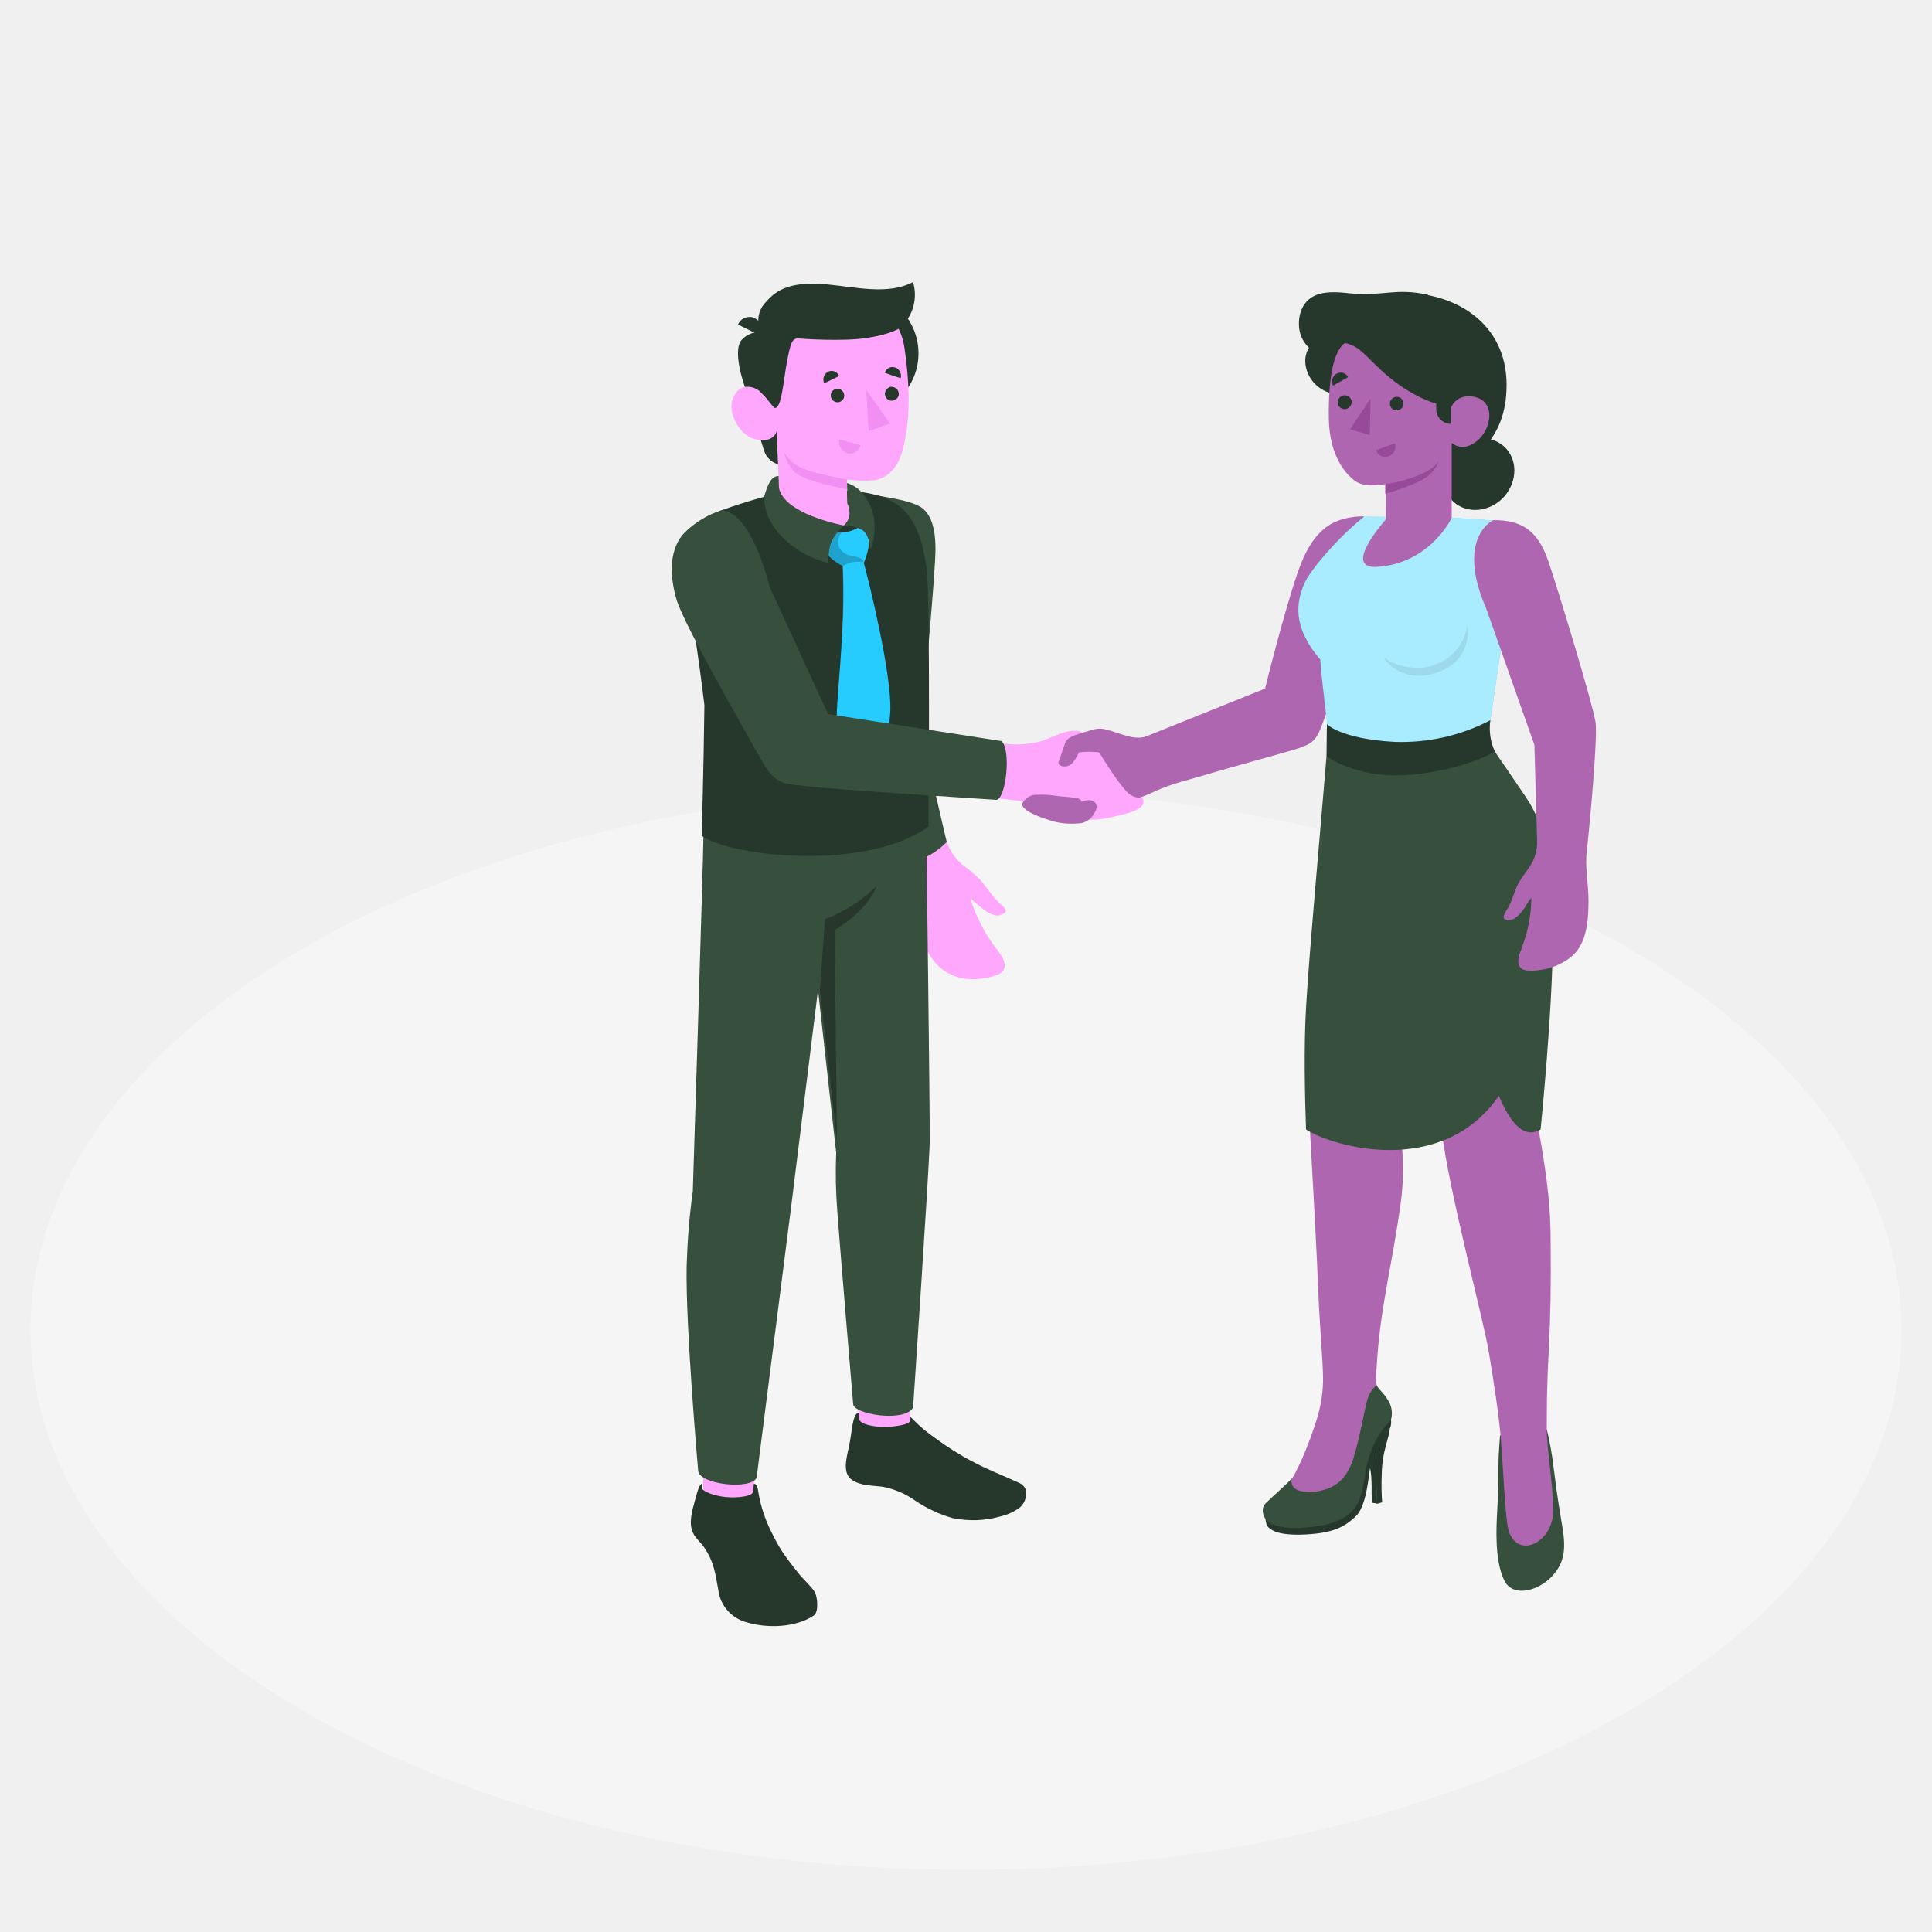
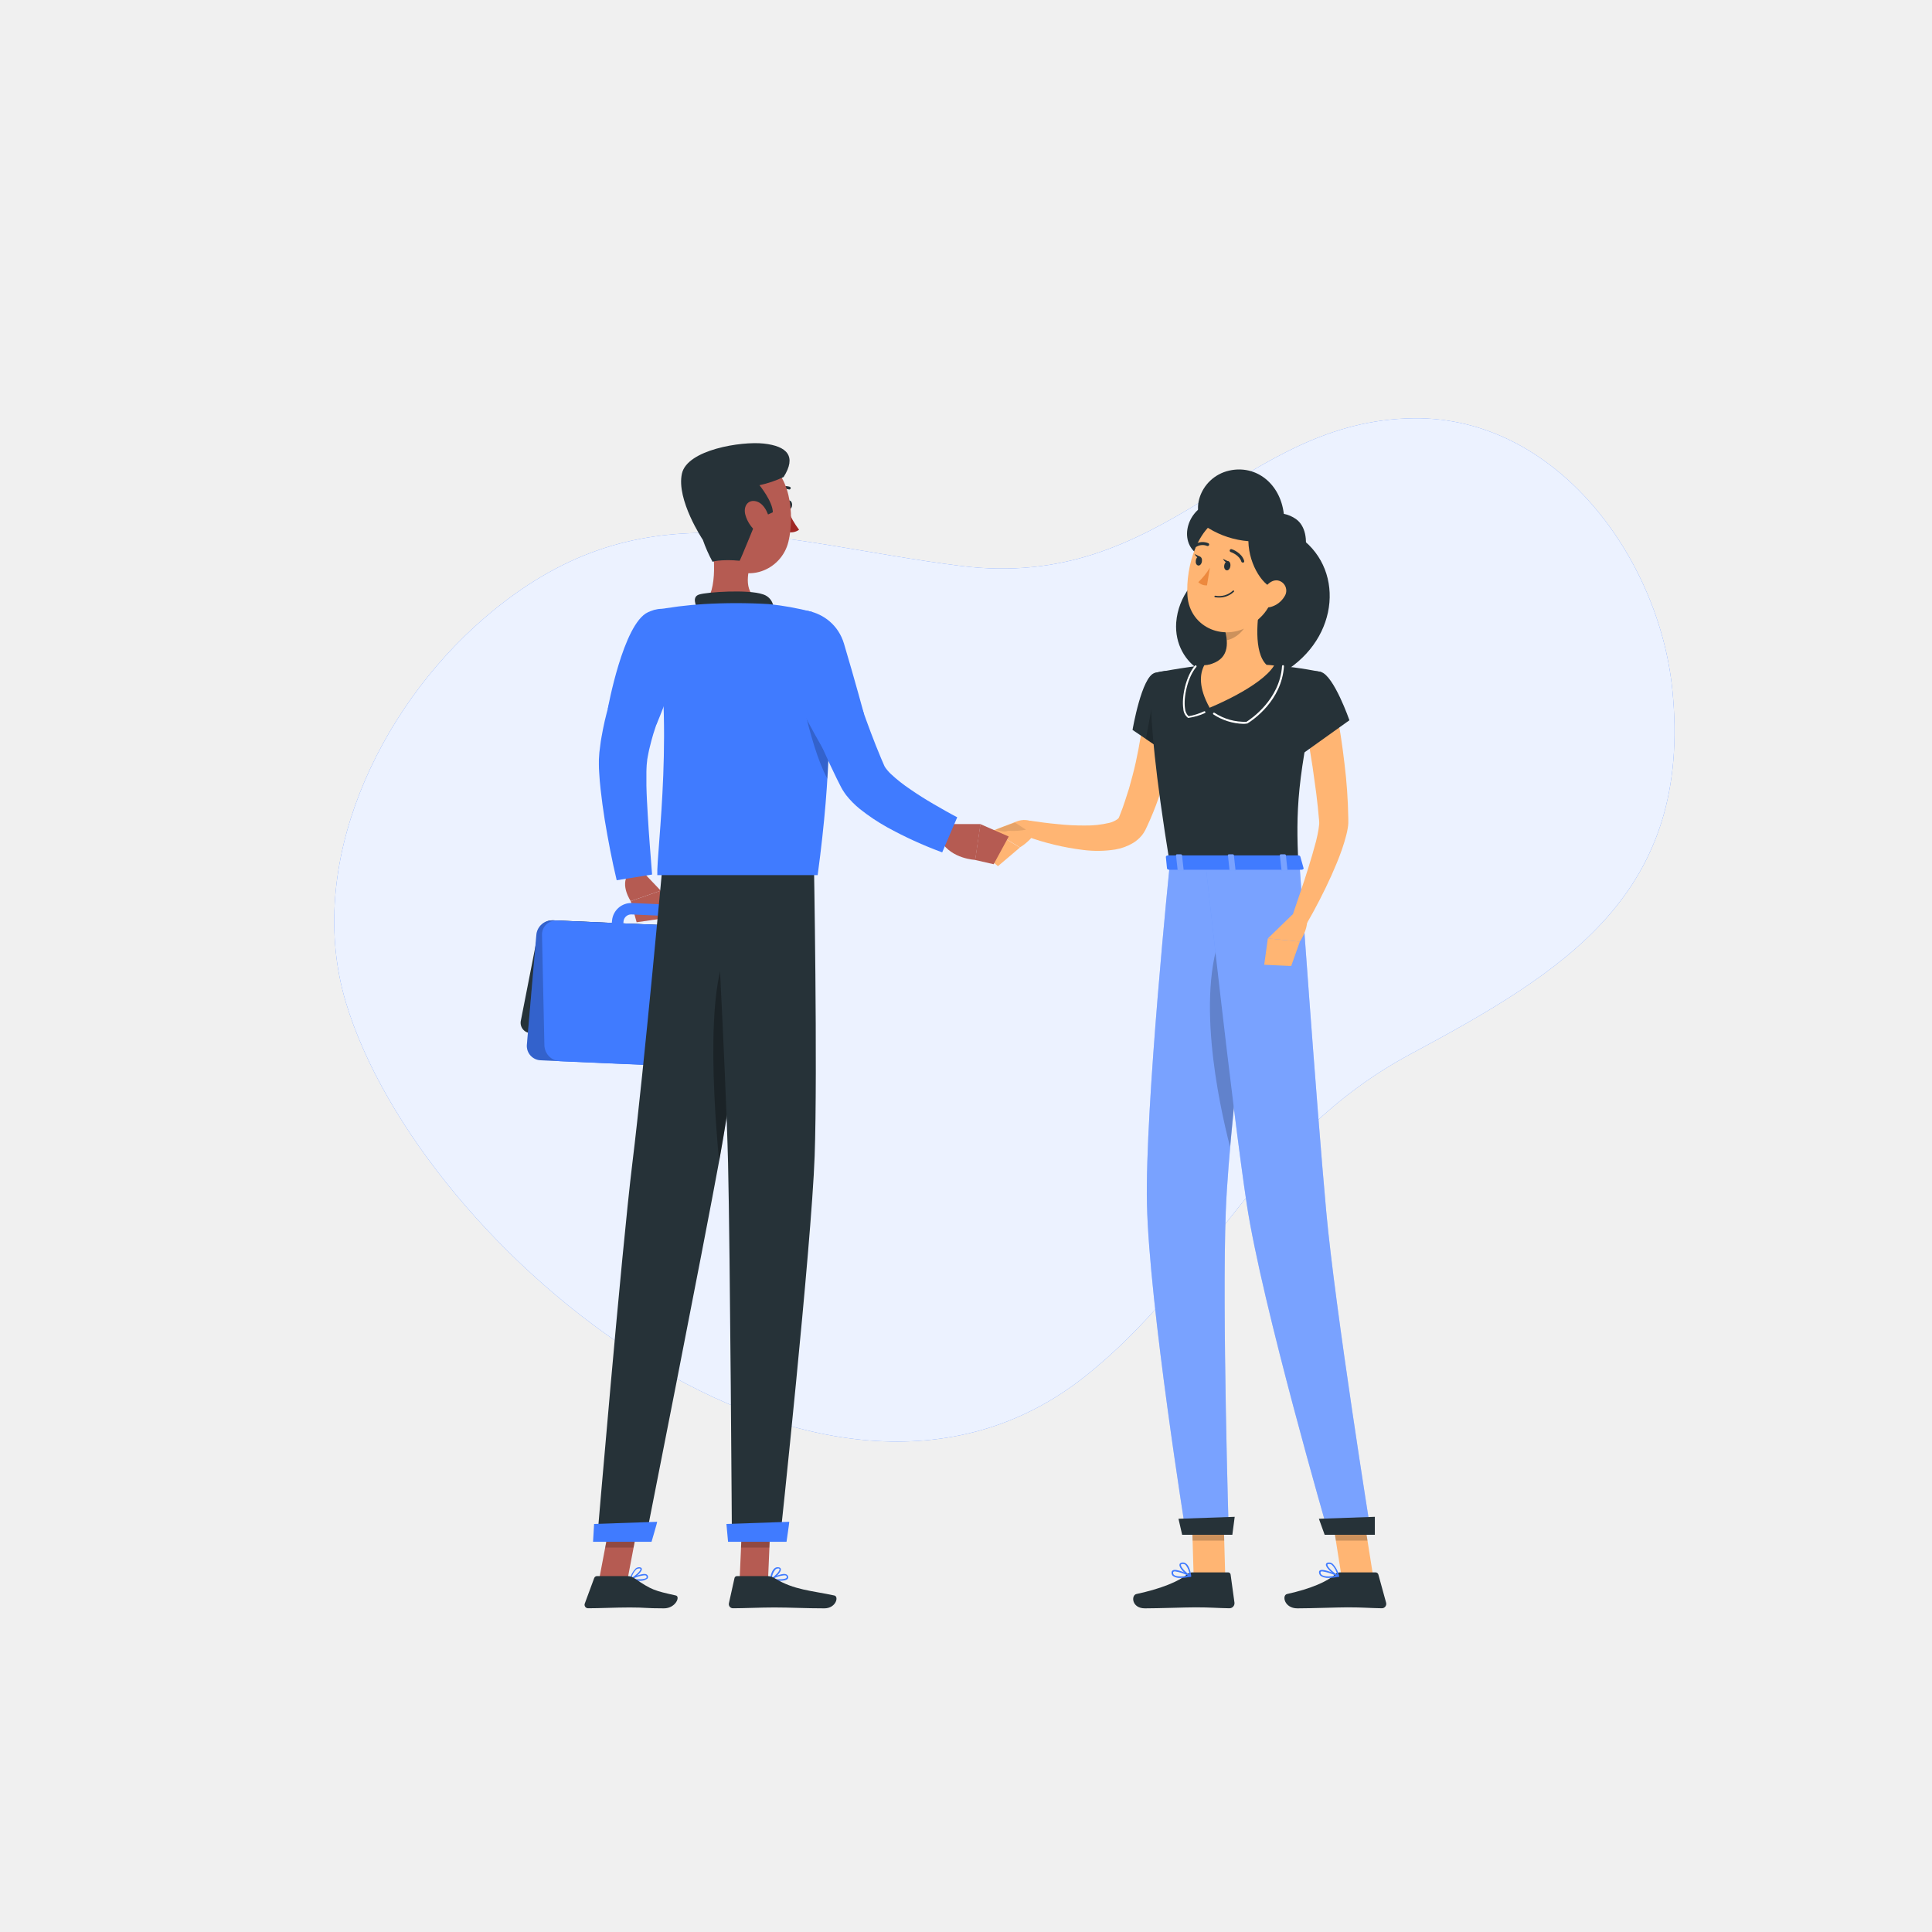
- <svg xmlns="http://www.w3.org/2000/svg" version="1.1" id="prefix__Layer_1" x="0" y="0" viewBox="0 0 500 500" xml:space="preserve">
-   <style>.prefix__st1{fill:#ffa7fd}.prefix__st2{fill:#374f3d}.prefix__st3{fill:#26382b}.prefix__st5{fill:#27ccff}.prefix__st7{fill:#f18ff2}.prefix__st8{fill:#af66b1}.prefix__st12{fill:#974a9a}</style>
-   <g id="prefix__freepik--Floor--inject-32">
-     <ellipse id="prefix__freepik--floor--inject-32" cx="250" cy="344.1" rx="242.1" ry="139.8" fill="#f5f5f5" />
-   </g>
-   <g id="prefix__freepik--Characters--inject-32">
-     <g id="prefix__freepik--characters--inject-32">
-       <g id="prefix__freepik--Character--inject-32">
-         <path class="prefix__st1" d="M233.3 223.7c-4.5-10.7-12.1-29.7-12.6-33.3-.7-5.5 0-33.8.9-43.3s3.7-14 9.8-16.1c3.8 1.4 6.8 4.4 8.2 8.2 2.2 6.4.9 15.2.9 15.2l-2.8 36 7.1 26.7c.7 2.6 2.2 5 4.3 6.7 1.6 1.1 3 2.4 4.4 3.7 2.1 2.3 3.2 4.5 5.4 6.4s1.5 2.3 0 2.9-4-.9-6-2.8c-.7-.6-1.3-1.1-1.8-1.5 1.5 4.7 3.8 9.2 6.8 13.1 2.5 3.1 3.3 5.7-.4 6.9-4.6 1.4-9.3 1.4-13.3-1.4s-6-8.4-7.4-13.1-1.6-9.8-3.5-14.3z" />
-         <path class="prefix__st2" d="M238.6 190.3l.5-10.2s3-31.8 3-38c0-6.9-1.9-10-4.4-11.2s-5.1-1.7-10.8-2.7c-7.9 4.9-7.4 27.6-7.7 41.2s-.8 20.4 1.2 24.7 12.8 29.6 12.8 29.6c4.5-.5 8.7-2.6 11.8-5.8l-6.4-27.6z" />
-         <path class="prefix__st1" d="M182 392.1h12.2l2.5-21.7H182zM222.5 369.8l13.1.4-.2-22.5-14.8-.3z" />
-         <path class="prefix__st2" d="M182.1 214.5c-.2 11.9-2.8 93.8-2.8 93.8-.9 6.4-1.4 12.9-1.6 19.4-.3 15.7 3 53.1 3 53.1.7 3.4 13.4 4.8 15.1 1.7 0 0 6.9-54.2 8.9-69.8 1.7-13.6 7-56.5 7-56.5l4.7 42.1c-.2 5.1-.1 10.2.3 15.3.5 7.2 4.1 49.8 4.1 49.8.1 2.6 13.3 4.8 15.5.9 0 0 4.2-62.1 4.3-68.7.1-7.5-.9-81.9-.9-81.9l-57.6.8z" />
-         <path class="prefix__st3" d="M194.9 385.9l.2-1.9c.7 0 1 .8 1.2 2.4.6 3.5 1.7 6.8 3.3 10 2.1 4.3 3.3 6.1 7.4 11.2 1 1.2 3.2 3.2 3.9 4.5s1 5.2-.3 6c-4.8 3.2-12.1 3.3-17.2 1.8-4-1-7-4.3-7.5-8.4-.8-4.7-1.3-7.6-3.7-11.1-.9-1.3-2.3-2.4-2.9-3.8-1.1-2.6-.2-5.5.5-8.1.6-2.2 1.2-4.7 2-4.5v1.4c.9 1 4.1 2 7 2.1 2.1.1 6.2-.2 6.1-1.6zM235.6 366.7c.3.2 1.1 1.1 2.4 2.3 1.3 1.2 2.8 2.3 4.2 3.3 3 2.2 6.1 4.2 9.4 5.9 3.9 2.1 7.4 3.4 12 5.5.5.2.9.5 1.3.9.3.3.5.7.6 1.2.3 1.8-.5 3.6-1.9 4.6-1.5 1-3.1 1.7-4.9 2.1-3.9 1.1-8.1 1.2-12.1.4-3.5-1-6.7-2.5-9.7-4.5-2.5-1.8-5.3-3-8.3-3.6-2.6-.4-5.8-.2-8.1-1.8-2.5-1.7-1.5-5.4-.8-8.6.8-3.5.9-8.8 2.5-8.7l.1 1.4c.1 1.5 3.8 2.2 6.6 2.2 2.3 0 6.7-.6 6.7-1.7v-.9z" />
-         <path d="M213.5 237.9c5-1.9 9.6-4.9 13.4-8.6 0 0-2.1 6.2-10.9 11.4l.6 54.4-4.4-38.9 1.3-18.3z" opacity=".3" />
-         <path class="prefix__st3" d="M201.9 127.5c-2.2.5-9.3 2.4-15 4.5-2.9 1.1-5.4 3-7.2 5.5-4.2 6.1-.4 19.6 2.6 45-.2 16.4-.7 33.8-.7 33.8 7.6 5.5 42.8 9.2 58.7-2.4 0 0 .5-58.7-.5-66.7-2-15.3-8-19.4-20.4-20.2l-17.5.5z" />
-         <path class="prefix__st5" d="M223.5 145.5c1.1 3.8 7.4 29.2 6.9 38.7-.4 7.5-3.1 11.1-4.6 12.7s-4.1 2.4-5.8-.2c-1.9-2.8-3-6-3.4-9.4-.5-5.1 2.3-22.7 1.5-40.9 1.2-1.7 3.7-2.1 5.4-.9z" />
-         <path class="prefix__st5" d="M223.8 136.9c2.6 2.2-.2 8.7-.2 8.7-1.9-.4-3.8-.1-5.4.9 0 0-5.2-2.2-5.2-6.1 0-3.5 3.7-2.4 6.4-2.8 2.7-.5 4.1-2.6 4.4-.7z" />
-         <path d="M223.5 145.5c-.4-1.5-2.5-1.4-4.1-1.9-.9-.4-1.7-1-2.2-1.9-.8-1.4 0-3.9 1.2-4.1-2.5.2-5.5-.4-5.5 2.8 0 3.9 5.2 6.1 5.2 6.1 1.6-1 3.6-1.4 5.4-1z" opacity=".2" />
-         <path class="prefix__st3" d="M205.6 91.8c.2 8.9 7.6 15.9 16.4 15.7 8.9-.2 15.9-7.6 15.7-16.4-.2-8.9-7.6-15.9-16.4-15.7-8.9.2-15.9 7.6-15.7 16.4zM194.2 103.5s2.9 12.2 4 14.2c.7 1.2 1.9 2.1 3.3 2.5l-.4-8.6-6.9-8.1z" />
-         <path class="prefix__st3" d="M197 86c-1.9-.2-3.7.5-5 1.9-2.1 2.2-.7 9.1 2.1 15.7l4.9.4-2-18z" />
-         <path class="prefix__st1" d="M200.6 104c-1 .6-2.4-1.2-3.7-2.5s-5.2-2.9-7.1 1.3 2 9.8 5.1 10.7c5.4 1.6 6.1-1.9 6.1-1.9l.9 21.9c3.8 4.7 12 3.4 16.4 2.5 3.6-.7 4.5-1.7 1-5.6l-.2-6.3c2.4.3 4.8.4 7.2.2 3.9-.7 6.4-3.9 7.4-8.2 1.6-6.6 2.1-13.9.4-25.9-2-14.8-19.4-14.5-28.5-8.4s-5 22.2-5 22.2z" />
-         <path class="prefix__st3" d="M200.6 105.6c-.5 0-2.4-3-3.7-4.1-1.7-1.5.1-15.5.1-15.5-1.3-2.5-.9-5.5 1-7.6 2.3-2.6 5.4-5.8 16-4.8 7.5.7 15.8 2.8 22.3-.6 1.3 4.4-.1 9.1-3.6 12 0 0-2.4 1.6-8.6 2.5s-16.1.2-17.4.1c-1.8-.2-2.2 1.6-3.1 6.4-.8 4.3-1.3 11.5-3 11.6z" />
-         <path class="prefix__st3" d="M197.1 87l-6.1-3c.7-1.7 2.7-2.4 4.3-1.7 0 0 .1 0 .1.1 1.7.9 2.4 2.9 1.7 4.6z" />
-         <path class="prefix__st7" d="M219.2 124.1s-8.9-1.6-12-3.1c-1.8-.9-3.3-2.3-4.4-4.1.5 1.8 1.4 3.5 2.5 4.9 2.3 2.8 13.9 4.8 13.9 4.8v-2.5z" />
-         <path class="prefix__st3" d="M218.5 102.5c-.1 1-1 1.7-1.9 1.6-1-.1-1.7-1-1.6-1.9.1-.9.9-1.7 1.9-1.6.9.1 1.6.9 1.6 1.9zM217.2 97.3l-3.9 1.9c-.5-1.1-.1-2.4 1-3 1-.5 2.3-.1 2.8 1 .1 0 .1 0 .1.1z" />
-         <path class="prefix__st7" d="M217.2 113.7l5.5 1.5c-.3 1.5-1.8 2.5-3.4 2.1h-.1c-1.4-.5-2.3-2-2-3.6z" />
-         <path class="prefix__st3" d="M233.1 97.9l-4.1-1.4c.3-1.1 1.5-1.8 2.6-1.4h.1c1.1.4 1.7 1.6 1.4 2.8zM232.6 101.8c.1 1-.7 1.8-1.7 1.9-1 .1-1.8-.7-1.9-1.7 0-.9.7-1.8 1.6-1.9 1.1 0 1.9.7 2 1.7z" />
-         <path class="prefix__st7" d="M224.2 100.9l.6 10.7 5.5-2z" />
-         <path class="prefix__st2" d="M218.4 136c-4.9-1-15.6-4-16.8-9.7l-.1-3.1c-1.9 0-2.8 2.1-3.7 5.2-.4 8 8.1 15.3 16.6 17.3 0 0-.2-4.2 1.2-6.3.7-1.3 1.7-2.4 2.8-3.4z" />
-         <path class="prefix__st2" d="M219.2 125c1.3.4 2.5 1.1 3.4 2 6.4 6.6 2.7 15.2 2.7 15.2s-.3-3.8-2.1-5c-1.5-.8-3.1-1.2-4.8-1.2 1.6-1.7 1.8-3 1-5.6l-.2-5.4z" />
-       </g>
-       <g id="prefix__freepik--character--inject-32_1_">
-         <path class="prefix__st8" d="M335.9 148c-3.8 11-8.5 30.2-8.5 30.2l-35.3 14.2 1 4.6-8.4-3.4-4.1 4.3s4.6 10.7 10.7 9.4c1.4-.3 2.9-.6 4.3-1.1 1.9-.7 3.4-1.5 4.9-2.1 2.2-.9 4.5-1.6 7.4-2.4 11.5-3.4 23.8-6.7 27.4-7.8 5.5-1.7 5.6-2.9 7.9-9.2 3.3-9.2 9.7-30.8 9.7-30.8v-20.3c-7.2.2-12.9 2.5-17 14.4z" />
-         <g id="prefix__freepik--character--inject-32">
-           <path class="prefix__st2" d="M400.3 369.9c.8 3.3 1.4 6.7 1.8 10.1.5 3.8.8 6.6 1.9 13.1 1 5.9 1.8 10.5-2.4 14.9-3.7 3.9-10.2 5.4-12.3 1-2.5-5.1-2.1-13.4-1.8-18.5s.3-6.7.3-10.8c0-3.6.2-5.1.4-8.2 3.9-.2 8.1-1.3 12.1-1.6z" />
-           <path class="prefix__st3" d="M356.4 389.1l-1.4-.2c-.1-4.3.2-8.2-.9-10.2l1.9-5.2.4 15.6z" />
-           <path class="prefix__st3" d="M359.7 369.7c-.3 2.9-2 5.9-2.1 11.7-.1 2.5-.1 4.9.1 7.4l-1.4.4-.3-15.6 3.7-3.9z" />
-           <path class="prefix__st3" d="M327.5 393s.1 1.7.8 2.3 2.3 2.2 9.8 1.8 10.2-2.3 12.7-4.6 3.2-8.5 3.6-11.4c.7-5.6 3.1-8.6 5.3-11.4.4-.9.4-1.9.2-2.9 0 0-6.2-.4-8.9 6.5s-4.8 14.9-10.9 16.8c-4.1 1.2-8.3 2.2-12.6 2.9z" />
-           <path class="prefix__st8" d="M400.3 369.9c0-4.9 0-11.3.5-19.9.5-10 .6-17.7.5-28.3 0-8-.5-15.1-3.3-30.4 3-30.8 4.1-62.5.5-74.2-3.1-10-6.3-13.4-9.1-18.3-1.5-2.5-4.1-6.3-4.1-9.7-7.1 2.8-14.6 4.2-22.2 4.3-14.3.1-19.2-3.7-19.2-3.7s-6.4 74.5-5.1 98.8c.8 14.4 2 35.7 2.4 46.2.3 8.1 1.3 18.6 1.2 23-.1 3.9-.9 7.7-2.2 11.4-1.3 3.9-2.8 7.8-4.7 11.5-.4 1-1 1.9-1.7 2.7-1 1.1-2.1 2.1-3.2 3.1-2.3 2-3.5 3-3.2 4.8s1.6 2.6 3.1 3c3.7 1.1 7.9.6 11.6 0s7.8-2.4 9.4-5.9c.4-1 .7-2.1.9-3.2.7-3.6 1.3-7.4 2.8-10.7.5-1.4 1.2-2.8 2-4.1 1-1.4 2.2-2.9 2.3-4.7.1-1.5-1-3.5-2.5-5.7-1.3-1.9-.9-3.2-.5-9.3 1-13.1 3.6-22.5 5.9-38.4 1.1-7.9.9-14.2-.5-23 1.5-10.4 4.1-21.3 5.7-28.5 2.5 15 4.1 20.5 5.5 31.9 1.9 15.8 10.8 48.8 12.2 57.3s2.3 14.2 3 21.1c.6 6 1 18 1.8 23.5 1.2 8.8 10.2 6.1 11.7-1.6.7-5.4-1.4-16.3-1.5-23z" />
-           <path class="prefix__st2" d="M343.3 195.7c-.8 10.3-4.6 52-5.3 65.1-.6 10.5-.3 22.9 0 31.5 6.9 4.5 35.2 12.6 49.9-8.7 3 7.2 6.6 11.2 10.8 8.7 0 0 3.1-30.4 3.2-50s-2.2-28.9-7-36-8.2-12-8.2-12l-43.4 1.4zM359.3 362.5c-1.1-1.9-2-2.4-3.1-4a8.3 8.3 0 00-2.4 4c-.5 1.5-1.7 8.9-3.5 14.8-1.4 4.4-3.6 6.8-6.8 8-2 .7-4.1 1-6.2.7-3.9-.5-3-3.4-3-3.4-.9 1.2-4.6 4.3-6.8 6.5-1.2 1.3-.7 3.2.3 4.4 1.1.9 3.6 2.8 13 1.5 8.3-1.2 10.2-5 11-6.8.8-2.5 1.4-5.1 1.7-7.8.5-2.9 1.5-5.7 2.9-8.2.2-.3.4-.6.5-.9.6-.9 1.3-1.8 2-2.6.6-.7 1-1 1.2-1.7.3-1.6 0-3.2-.8-4.5z" />
-           <path class="prefix__st5" d="M341.7 170.7c.2 4.1 2.1 19.1 2.1 19.1 16.9 11.4 41.5-.6 41.5-.6l4.6-31.1s-10.1-10.3-1.8-23.3l-13.4-.9-14.3-.1-7.3-.1c-5.1 3.8-14 13.4-15.7 17.7s-3.2 10.5 4.3 19.3z" />
-           <path d="M341.7 170.7c.2 4.1 2.1 19.1 2.1 19.1 16.9 11.4 41.5-.6 41.5-.6l4.6-31.1s-10.1-10.3-1.8-23.3l-13.4-.9-14.3-.1-7.3-.1c-5.1 3.8-14 13.4-15.7 17.7s-3.2 10.5 4.3 19.3z" fill="#fff" opacity=".6" />
-           <path d="M358.2 170c1.5 1.9 8.2 4.2 13.8 1.8 4.2-1.7 7.2-5.6 7.8-10.2 0 0 1.6 8.6-7 12.1s-14.1-1.8-14.6-3.7z" opacity=".1" fill="#26382b" />
-           <path class="prefix__st3" d="M350.4 121.1s25.2 9.8 25.2 5.4c4.7-8.8 14.3-11.6 14.3-26.9 0-16-13.3-23.8-26.6-23.8-8.5 0-16.3 4.4-20.7 11.6-7.6 2-5.6 12.5 2 14.4l5.8 19.3z" />
-           <path class="prefix__st3" d="M376.3 130c-3.6-3.2-3.6-9 0-13s9.3-4.7 12.9-1.5 3.6 9 .1 13c-3.6 4-9.4 4.6-13 1.5z" />
-           <path class="prefix__st8" d="M375.7 134v-19.4s2.5 2.5 6.2-.2c3.3-2.4 4.7-7.6 2.4-10.2-1.6-1.9-6.7-2.9-8.7 1.1 0 0-5.9-.3-13.5-5.7s-9.5-10.2-14.1-10.8c-2.2 1.7-4.3 6.6-4.1 19.7.2 9.7 4.5 14.3 6.7 15.9 1.8 1.3 4.1 1.5 8 .9v9.2s-11.5 12.8-2.2 12.2c13.8-.9 19.3-12.7 19.3-12.7z" />
-           <path class="prefix__st3" d="M375.5 104.3v5.4c-2.1 0-3.8-1.7-3.8-3.8v-5.2l3.8 3.6zM359.7 104.4c0 1 .7 1.8 1.7 1.8s1.8-.7 1.8-1.7-.7-1.8-1.7-1.8c-.9 0-1.8.7-1.8 1.7zM345 99.8l3.9-2.2c-.6-1.1-1.9-1.5-2.9-.9h-.1c-1.1.7-1.5 2-.9 3.1z" />
-           <path class="prefix__st12" d="M361 114.7l-4.9 1.8c.4 1.3 1.9 2.1 3.2 1.6h.1c1.4-.6 2.1-2.1 1.6-3.4z" />
-           <path class="prefix__st3" d="M346.2 104c-.1 1 .7 1.8 1.7 1.9 1 0 1.8-.7 1.9-1.7.1-1-.7-1.8-1.7-1.9-1 0-1.8.7-1.9 1.7z" />
-           <path class="prefix__st12" d="M354.7 103.1l-.2 9.5-5.1-1.5zM358.5 125.3c4.1-.5 12.5-2.9 13.9-6.2-.5 1.7-1.6 3.1-3 4.2-2.5 2.1-10.9 4.5-10.9 4.5v-2.5z" />
-           <path class="prefix__st3" d="M369.6 76.3c-8.5-1.9-11.9.5-20.4-.4-3.5-.4-6.7-.5-9.1.7-2.7 1.3-4.2 4.3-3.9 8.1.6 6.4 7.5 8.1 7.5 8.1s5.9-13.2 13.7-13.2 12.2-3.3 12.2-3.3z" />
-         </g>
-         <path class="prefix__st3" d="M343.4 187.4l-.1 8.3s5.5 4.2 15.5 4.9 24.1-3.3 28-6.2c-1.1-2.5-1.5-5.3-1.1-8-7.7 4-16.2 5.9-24.8 5.6-14.1-.8-17.5-4.6-17.5-4.6z" />
-         <path class="prefix__st8" d="M410.7 219.9c1.1-10.4 2.8-29.9 2.2-33.1-.8-4.9-9.3-33-12.2-41.6-2.8-8.1-7-10.6-14.2-10.6 0 0-5 2.2-5 10.2 0 6.1 3 12.3 3 12.3l12.6 35.7.7 24.8c.1 2.4-.6 4.8-2 6.8-1 1.4-2 2.8-2.9 4.3-1.2 2.5-1.6 4.7-3 6.9s-.7 2.4.7 2.5 3.2-1.8 4.5-4c.4-.7.8-1.3 1.2-1.8 0 4.5-.9 8.9-2.5 13.1-1.4 3.3-1.4 5.8 2.1 5.8 4.3.1 9.5-1.7 12.2-5.1s3-8.8 3-13.1-1-8.8-.4-13.1z" />
-       </g>
-       <path class="prefix__st1" d="M265.5 207.5c-1.4-.2-3.9-.5-5.5-.7-4.7-.4-10.9-.8-10.9-.8l1.5-14.9 8.9 1.3c2.8.4 5.6.3 8.3-.2 3.6-.6 6.7-3.1 10.4-3.1 1.9 0 3 1.2 4.1 2.7.8.9 1.5 1.8 2.1 2.8 2.7 4.5 6.7 10.4 8.3 11.2 1.8 1 2.9.5 2.9.5 2 3.5-5.3 4.5-8.5 5.3-3.4.8-6.9.7-10.3-.2-2.6-.9-9.9-3.7-11.3-3.9z" />
-       <path class="prefix__st2" d="M186.9 132c-3.6 1.1-6.9 3.1-9.6 5.7-4 4-4.2 10.7-2.2 17.5s19.4 36.9 22 41.6c3.4 6 5.3 6 11 6.6 7.1.9 49.8 3.6 49.8 3.6 2.5-.5 3.8-12.9 1.3-15.2l-44.9-7-15.1-32.9c-.1 0-4.2-18.8-12.3-19.9z" />
-       <path class="prefix__st8" d="M296.8 190.6c-2.9.8-5.1-.1-8.2-1.1-3.3-1.1-4.1-1.2-6.7-.4-2.4.8-5.1 1.3-6 2.7-.3.4-1.2 3.4-2 5.6.1 1.1 2.6 1.5 3.8-.1 1-1.3 1.2-2.1 1.6-2.6 1.7-.2 3.4-.2 5.1 0l11.8 5.3.6-9.4zM264.9 207.4c.8-1.1 2.1-1.8 3.5-1.7 1.5-.1 3 0 4.5.2 1.3.2 2.7.3 4 .4.7.1 1.4.2 2 .3.4.1 1 .4 1 .9.6-.2 1.1-.4 1.7-.4.6-.1 1.2.1 1.7.5 1 .9.3 2.3-.3 3.2-.7 1.1-1.8 1.9-3 2.2-2.3.3-4.7.2-6.9-.3-2.3-.6-10.3-3.1-8.2-5.3z" />
-     </g>
+ <svg xmlns="http://www.w3.org/2000/svg" viewBox="0 0 500 500">
+   <path d="M248.61 146.46c-47.51-6-83-21.35-123.46 13.66-27.34 23.64-46.29 63.78-35.64 99.27C108.77 323.6 213 409.9 280.7 356.28c33.07-26.19 44.32-62 84.29-83.46s73.16-41.51 67.8-94.39c-3.43-33.87-29.84-70.55-66.85-70.18-44.75.44-63.94 44.92-117.33 38.21z" fill="#407bff" />
+   <path d="M248.61 146.46c-47.51-6-83-21.35-123.46 13.66-27.34 23.64-46.29 63.78-35.64 99.27C108.77 323.6 213 409.9 280.7 356.28c33.07-26.19 44.32-62 84.29-83.46s73.16-41.51 67.8-94.39c-3.43-33.87-29.84-70.55-66.85-70.18-44.75.44-63.94 44.92-117.33 38.21z" fill="#fff" opacity=".9" />
+   <path d="M337.78 140.16a14.78 14.78 0 00-10.34-3.7c-2.43-4.9-7.44-7.76-12.74-6.79-7.6 1.39-9.92 10.52-4.64 13.85a22.3 22.3 0 005.62 2.55v.24a17.15 17.15 0 00-11.28 14.8c-.78 11.32 11.38 17.94 18 11.64A35 35 0 00325 170c1.28 1.8 2.66 3.64 4.15 5.56 16.54-7.62 19.33-26.17 8.63-35.4z" fill="#263238" />
+   <path d="M304.53 184.17c-.1 1.4-.22 2.62-.4 3.9s-.35 2.52-.56 3.77c-.42 2.51-1 5-1.59 7.45a78.67 78.67 0 01-5.08 14.49l-.21.44c-.08.17-.1.23-.25.53a8.5 8.5 0 01-.89 1.4 9 9 0 01-2.29 2 13.39 13.39 0 01-4.68 1.71 29.62 29.62 0 01-8.23.11 66.9 66.9 0 01-14.83-3.57l1.1-4c2.31.35 4.72.67 7.08.88a61.48 61.48 0 007 .36 25.86 25.86 0 006.38-.68 6.25 6.25 0 002.11-.95 1.42 1.42 0 00.39-.43.64.64 0 00.06-.16l.28-.72c.42-1.07.83-2.15 1.18-3.26s.72-2.21 1.07-3.32c.63-2.25 1.25-4.5 1.76-6.8s.93-4.6 1.32-6.92.7-4.72.93-6.88z" fill="#ffb573" />
+   <path d="M298.84 174.16c-3.38.85-5.74 14.74-5.74 14.74l9.3 6.32s8.92-14 6.32-17.71c-2.72-3.87-4.96-4.61-9.88-3.35z" fill="#263238" />
+   <path opacity=".2" d="M299.14 177.26l-2.59 13.99 5.22 3.55-2.63-17.54z" />
+   <path d="M263.14 212.58l-6.31 2.42 7.13 4.3s4.55-2.63 4.43-6l-.7-.4a5.31 5.31 0 00-4.55-.32z" fill="#ffb573" />
+   <path d="M262.67 212.89l-3.12 1.11a17.06 17.06 0 00-1.79.72s2.06.86 3.09.28a17.37 17.37 0 004.67-.28z" opacity=".1" />
+   <path fill="#ffb573" d="M252.9 219.69l5.37 4.47 5.68-4.82-7.12-4.3-3.93 4.65zM317.09 407.88h-8.18l-.55-18.96h8.19l.54 18.96z" />
+   <path d="M308.63 406.93h9.19a.65.65 0 01.66.56l1 7.28a1.31 1.31 0 01-1.31 1.45c-3.2-.05-4.75-.24-8.8-.24-2.48 0-9.63.26-13.07.26s-3.62-3.4-2.19-3.71c6.42-1.38 11-3.28 13.11-5.1a2.18 2.18 0 011.41-.5z" fill="#263238" />
+   <path d="M308.36 388.92l.28 9.78h8.19l-.28-9.78h-8.19z" opacity=".2" />
+   <path d="M298.84 174.16s-3.9 1.37 3.91 49.41H336c-.56-13.53-.57-21.88 5.9-49.65a97.47 97.47 0 00-14.12-1.86 105.58 105.58 0 00-15.1 0c-6.49.59-13.84 2.1-13.84 2.1z" fill="#263238" />
+   <path d="M321.74 187.33a14.8 14.8 0 01-7.71-2.44.24.24 0 01-.06-.34.25.25 0 01.35-.07 14.22 14.22 0 008.27 2.32c1.09-.69 8.63-5.72 9.2-14.43a.25.25 0 01.27-.23.25.25 0 01.23.27c-.58 8.91-8 13.93-9.49 14.84a.21.21 0 01-.11 0c-.32.07-.64.08-.95.08zM307.59 185.79a.2.2 0 01-.13 0 3.16 3.16 0 01-1.22-2.38c-.47-3.05.66-8.38 3-11.14a.25.25 0 01.36 0 .25.25 0 010 .35c-2.22 2.59-3.37 7.8-2.92 10.74a3 3 0 00.93 2 15.55 15.55 0 004-1.27.26.26 0 01.33.13.25.25 0 01-.13.33 15.53 15.53 0 01-4.22 1.24z" fill="#fff" />
+   <path d="M326.28 155.06c-.95 4.85-1.9 13.76 1.5 17 0 0-1.33 4.93-10.36 4.93-9.93 0-4.74-4.93-4.74-4.93 5.41-1.3 5.27-5.32 4.33-9.09z" fill="#ffb573" />
+   <path d="M327.77 172.06a105.58 105.58 0 00-15.1 0l-1 .1c-1.21 2.28-1.51 5.79 1.38 11 0 0 13.24-5.34 16.69-10.92-.64-.1-1.3-.15-1.97-.18z" fill="#ffb573" />
+   <path d="M322.5 158.29L317 163a14.92 14.92 0 01.47 2.68c2.07-.3 4.91-2.57 5.13-4.74a7.17 7.17 0 00-.1-2.65z" opacity=".2" />
+   <path d="M331.52 146.64c-1.85 7.91-2.47 11.3-7.21 14.71-7.12 5.14-16.43 1.14-17-7.17-.5-7.47 2.62-19.16 11-21a11.09 11.09 0 0113.21 13.46z" fill="#ffb573" />
+   <path d="M302.75 223.57s-6.46 63.07-5.92 88c.56 26 10.07 85.19 10.07 85.19H318s-1.75-57.71-.77-83.21c1.07-27.81 9.9-90 9.9-90z" fill="#407bff" />
+   <path d="M302.75 223.57s-6.46 63.07-5.92 88c.56 26 10.07 85.19 10.07 85.19H318s-1.75-57.71-.77-83.21c1.07-27.81 9.9-90 9.9-90z" fill="#fff" opacity=".3" />
+   <path fill="#263238" d="M318.93 397.2h-12.99l-.95-4.14 14.55-.51-.61 4.65z" />
+   <path d="M317.09 239.26c-8.16 16.43-1.64 46.4 1.25 57.55 1.48-16.74 4-37.22 5.93-52.25-1.27-8.5-3.41-12.87-7.18-5.3z" opacity=".2" />
+   <path fill="#ffb573" d="M355.36 407.88h-8.19l-3-18.96h8.18l3.01 18.96z" />
+   <path d="M346.77 406.93H356a.76.76 0 01.72.56l2 7.28a1.14 1.14 0 01-1.13 1.45c-3.21-.05-4.78-.24-8.83-.24-2.49 0-9.6.26-13 .26s-4.06-3.4-2.67-3.71c6.24-1.38 10.52-3.28 12.45-5.1a1.9 1.9 0 011.23-.5z" fill="#263238" />
+   <path d="M344.17 388.92l1.55 9.78h8.19l-1.55-9.78h-8.19z" opacity=".2" />
+   <path d="M312 223.57s6.87 63.07 10.65 88c3.93 26 21.13 85.19 21.13 85.19h11.02s-9.24-57.71-11.57-83.21c-2.54-27.81-6.93-90-6.93-90z" fill="#407bff" />
+   <path d="M312 223.57s6.87 63.07 10.65 88c3.93 26 21.13 85.19 21.13 85.19h11.02s-9.24-57.71-11.57-83.21c-2.54-27.81-6.93-90-6.93-90z" fill="#fff" opacity=".3" />
+   <path fill="#263238" d="M355.81 397.2h-12.99l-1.49-4.14 14.48-.51v4.65z" />
+   <path d="M343.88 408.36a3.36 3.36 0 01-2.05-.5 1.21 1.21 0 01-.47-.95.52.52 0 01.26-.51c.93-.55 4.41 1.11 4.8 1.31a.21.21 0 01.13.2.16.16 0 01-.13.16 13.26 13.26 0 01-2.54.29zm-1.68-1.69a.68.68 0 00-.35.07.2.2 0 00-.1.21.81.81 0 00.3.62c.56.45 1.91.52 3.69.22a11.68 11.68 0 00-3.54-1.12z" fill="#407bff" />
+   <path d="M346.38 408.07h-.08c-1-.45-3.19-2.21-3.16-3.14 0-.22.13-.49.66-.55a1.56 1.56 0 011.11.34 6.3 6.3 0 011.64 3.15.19.19 0 01-.06.18.2.2 0 01-.11.02zm-2.38-3.32h-.11c-.35 0-.36.18-.36.22 0 .56 1.47 1.95 2.54 2.55a5.1 5.1 0 00-1.37-2.52 1.13 1.13 0 00-.7-.25z" fill="#407bff" />
+   <path d="M318.41 146.59c-.11.65-.55 1.12-1 1s-.69-.66-.57-1.31.54-1.12 1-1.05.68.71.57 1.36zM311.05 145.34c-.11.65-.55 1.12-1 1s-.68-.65-.57-1.31.54-1.12 1-1 .68.66.57 1.31z" fill="#263238" />
+   <path d="M310.66 144.1l-1.49-.72s.6 1.36 1.49.72z" fill="#263238" />
+   <path d="M313.12 146.9a17.67 17.67 0 01-3 3.76 2.88 2.88 0 002.25.83z" fill="#ed893e" />
+   <path d="M315.45 154.64a5.56 5.56 0 01-1-.09.19.19 0 01-.16-.22.2.2 0 01.23-.16 5.23 5.23 0 004.54-1.3.19.19 0 01.28 0 .19.19 0 010 .27 5.46 5.46 0 01-3.89 1.5zM335.38 134.32a8.28 8.28 0 00-3.13-1.34c-.91-7.8-7.16-12.76-14.13-11.19-7.9 1.78-10.65 11.58-5.34 14.92a23.35 23.35 0 0010.3 3.35c.14 6.47 4.17 12 7 12.3 8.08-3.22 10.17-14.61 5.3-18.04z" fill="#263238" />
+   <path d="M332.44 154.34a6 6 0 01-3.61 2.75c-2 .51-3-1.3-2.38-3.18.53-1.69 2.23-4 4.24-3.69a2.68 2.68 0 011.75 4.12z" fill="#ffb573" />
+   <path d="M321.62 145.59a.39.39 0 01-.37-.27c-.53-1.71-2.72-2.45-2.74-2.45a.39.39 0 01-.25-.49.38.38 0 01.49-.25c.1 0 2.6.87 3.24 3a.39.39 0 01-.25.49zM309.42 141.56a.4.4 0 01-.34-.19.39.39 0 01.15-.53 3.86 3.86 0 013.53-.24.39.39 0 01-.35.69 3.12 3.12 0 00-2.8.22.34.34 0 01-.19.05z" fill="#263238" />
+   <path d="M345.72 183.45c1 4.71 1.66 9.34 2.22 14.07a132.55 132.55 0 011 14.31v1.18c0 .44-.07.8-.12 1.17-.12.73-.25 1.41-.42 2-.32 1.28-.7 2.47-1.1 3.64-.8 2.33-1.75 4.54-2.71 6.72a141 141 0 01-6.51 12.65l-3.76-1.75 2.23-6.58c.75-2.18 1.47-4.38 2.14-6.57s1.32-4.36 1.88-6.5c.27-1.07.5-2.13.66-3.13.08-.5.14-1 .18-1.4v-.57l-.05-.57c-.18-2.24-.44-4.49-.71-6.75l-.94-6.8c-.69-4.52-1.46-9.1-2.23-13.57z" fill="#ffb573" />
+   <path d="M341.9 173.92c3.33 1 7.33 12.48 7.33 12.48l-12.93 9.24s-4.71-9.57-3.31-13.88c1.46-4.48 5.1-9 8.91-7.84z" fill="#263238" />
+   <path d="M305.55 408.36a3.05 3.05 0 01-2-.5 1.06 1.06 0 01-.35-.95.61.61 0 01.32-.51c1-.55 4.27 1.11 4.64 1.31a.19.19 0 01.1.2.19.19 0 01-.15.16 13.91 13.91 0 01-2.56.29zm-1.46-1.69a.74.74 0 00-.36.07.24.24 0 00-.13.21.72.72 0 00.22.62c.5.45 1.85.52 3.66.22a10.43 10.43 0 00-3.39-1.12z" fill="#407bff" />
+   <path d="M308.09 408.07H308c-1-.45-2.91-2.21-2.75-3.14 0-.22.19-.49.72-.55a1.44 1.44 0 011.08.34c1 .86 1.22 3.06 1.22 3.15a.18.18 0 01-.08.18.2.2 0 01-.1.02zm-1.95-3.32H306c-.35 0-.37.18-.38.22-.09.56 1.22 1.95 2.21 2.55a4.47 4.47 0 00-1-2.52 1 1 0 00-.69-.25z" fill="#407bff" />
+   <path d="M318 145.35l-1.49-.72s.62 1.37 1.49.72z" fill="#263238" />
+   <path d="M336.5 221.62l.85 3c.12.24-.16.47-.54.47h-34.23c-.3 0-.54-.15-.56-.33l-.3-3c0-.21.24-.38.56-.38H336a.61.61 0 01.5.24z" fill="#407bff" />
+   <path d="M332 225.38h.9c.18 0 .31-.09.3-.2l-.42-3.87c0-.11-.17-.21-.35-.21h-.9c-.18 0-.32.1-.31.21l.43 3.87c-.01.11.15.2.35.2z" fill="#407bff" />
+   <path d="M332 225.38h.9c.18 0 .31-.09.3-.2l-.42-3.87c0-.11-.17-.21-.35-.21h-.9c-.18 0-.32.1-.31.21l.43 3.87c-.01.11.15.2.35.2z" fill="#fff" opacity=".3" />
+   <path d="M305.12 225.38h.9c.18 0 .32-.09.31-.2l-.43-3.87c0-.11-.17-.21-.35-.21h-.9c-.18 0-.32.1-.3.21l.42 3.87c.01.11.17.2.35.2z" fill="#407bff" />
+   <path d="M305.12 225.38h.9c.18 0 .32-.09.31-.2l-.43-3.87c0-.11-.17-.21-.35-.21h-.9c-.18 0-.32.1-.3.21l.42 3.87c.01.11.17.2.35.2z" fill="#fff" opacity=".3" />
+   <path d="M318.55 225.38h.9c.18 0 .32-.09.3-.2l-.42-3.87c0-.11-.17-.21-.35-.21h-.9c-.18 0-.32.1-.3.21l.42 3.87c.01.11.17.2.35.2z" fill="#407bff" />
+   <path d="M318.55 225.38h.9c.18 0 .32-.09.3-.2l-.42-3.87c0-.11-.17-.21-.35-.21h-.9c-.18 0-.32.1-.3.21l.42 3.87c.01.11.17.2.35.2z" fill="#fff" opacity=".3" />
+   <path d="M334.47 236.7l-6.35 6.16 8.28.83s3-4.33 1.43-7.35z" fill="#ffb573" />
+   <path fill="#ffb573" d="M327.18 249.68l6.98.32 2.24-6.31-8.28-.83-.94 6.82z" />
+   <g>
+     <path d="M165.3 409.11a3.3 3.3 0 002.24-.55.68.68 0 00.1-.76.73.73 0 00-.49-.41c-1.18-.33-4 1.13-4.08 1.2a.19.19 0 00-.11.18.15.15 0 00.12.14 12.68 12.68 0 002.22.2zm1.38-1.42a1.15 1.15 0 01.33 0 .42.42 0 01.3.24c.09.22 0 .33 0 .39-.41.47-2.27.48-3.61.29a8.94 8.94 0 012.98-.92z" fill="#407bff" />
+     <path d="M163.11 408.91h.08c.94-.4 2.93-2 2.92-2.82 0-.2-.11-.44-.58-.49a1.48 1.48 0 00-1 .3 5.88 5.88 0 00-1.55 2.83.14.14 0 00.05.16.14.14 0 00.08.02zm2.23-3h.11c.3 0 .31.15.31.19 0 .5-1.37 1.75-2.36 2.29a4.91 4.91 0 011.3-2.26 1.09 1.09 0 01.64-.2z" fill="#407bff" />
+     <path fill="#b55b52" d="M155.06 408.74h7.35l3.23-17.02h-7.35l-3.23 17.02z" />
+     <path d="M162.48 407.89h-8a.78.78 0 00-.7.5l-2.41 6.53a.91.91 0 00.86 1.3c2.91 0 7.11-.21 10.75-.21 4.25 0 3.86.23 8.85.23 3 0 4.3-3.05 3.08-3.33-5.56-1.25-6.21-1.39-10.72-4.45a3 3 0 00-1.71-.57z" fill="#263238" />
+     <path opacity=".2" d="M165.64 391.73l-1.67 8.77h-7.35l1.67-8.77h7.35z" />
+     <path d="M166.19 225.45l4.81 5.05-7.76 2.71s-2.82-4.12-.65-6.94z" fill="#b55b52" />
+     <path fill="#b55b52" d="M172.44 237.56l-7.68 1.12-1.52-5.47 7.76-2.71 1.44 7.06z" />
+     <path d="M137.36 267.36l37.48 1.64a3.82 3.82 0 003.79-3l4.48-22.9a2.66 2.66 0 00-2.55-3.28l-37.48-1.65a3.82 3.82 0 00-3.78 3l-4.49 22.9a2.66 2.66 0 002.55 3.29z" fill="#263238" />
+     <path d="M139.93 274.4l46.3 2a4.1 4.1 0 004.24-3.73l2.45-28.42a3.71 3.71 0 00-3.57-4.07l-46.29-2a4.13 4.13 0 00-4.25 3.73l-2.45 28.42a3.72 3.72 0 003.57 4.07z" fill="#407bff" />
+     <path d="M139.93 274.4l46.3 2a4.1 4.1 0 004.24-3.73l2.45-28.42a3.71 3.71 0 00-3.57-4.07l-46.29-2a4.13 4.13 0 00-4.25 3.73l-2.45 28.42a3.72 3.72 0 003.57 4.07z" opacity=".2" />
+     <path d="M173.9 247.71h-.12l-13.44-.59a2.57 2.57 0 01-2.47-2.81l.53-6.13a5 5 0 015.11-4.48l9 .39a4.8 4.8 0 014.59 5.23l-.51 5.94a2.72 2.72 0 01-2.69 2.45zm-13-3.58l12.71.56.49-5.64a1.8 1.8 0 00-1.73-2l-9-.4a2 2 0 00-2 1.75z" fill="#407bff" />
+     <path d="M191.18 276.65l-46.29-2a4.25 4.25 0 01-4-4.1l-.62-28.55a3.61 3.61 0 013.82-3.75l46.3 2a4.24 4.24 0 014 4.1l.61 28.55a3.62 3.62 0 01-3.82 3.75zM177.47 169.52c-.49 1-1.07 2.14-1.59 3.23s-1 2.25-1.55 3.38c-1 2.27-2 4.55-2.86 6.84s-1.66 4.6-2.37 6.89c-.33 1.15-.67 2.29-.92 3.42-.15.57-.28 1.14-.38 1.69l-.16.84c-.06.29-.12.58-.14.78 0 .44-.12.84-.14 1.43s-.07 1.07-.07 1.68v3.63c.05 2.49.2 5 .35 7.58.29 5.11.72 10.3 1.12 15.42l-9.16 1.48c-1.24-5.21-2.22-10.37-3.1-15.66-.42-2.64-.78-5.3-1.08-8-.14-1.38-.28-2.75-.35-4.2-.06-.69-.07-1.47-.08-2.23s0-1.62.09-2.48a11.48 11.48 0 01.12-1.17l.14-1.1c.08-.74.19-1.46.32-2.16.24-1.44.54-2.83.84-4.22.65-2.75 1.39-5.46 2.27-8.08s1.81-5.22 2.85-7.76c.52-1.27 1-2.53 1.62-3.79s1.11-2.46 1.8-3.84z" fill="#407bff" />
+     <path d="M197.51 221.87s-7.07 54.93-11.16 77.33c-4.26 23.3-19.35 99.6-19.35 99.6h-12.49s6.34-74.94 9.15-97.82c3.07-25 8-79.11 8-79.11z" fill="#263238" />
+     <path d="M170.08 393.84c.06 0-1.46 5.17-1.46 5.17h-15.14l.27-4.61z" fill="#407bff" />
+     <path d="M203.53 130.65c0 .62.33 1.13.74 1.13s.73-.51.73-1.13-.33-1.12-.73-1.12-.74.47-.74 1.12z" fill="#263238" />
+     <path d="M203.8 131.78a22.28 22.28 0 003 5.32 3.6 3.6 0 01-3 .56z" fill="#a02724" />
+     <path d="M201.33 127.2a.39.39 0 00.21-.06 2.88 2.88 0 012.6-.48.37.37 0 00.47-.21.36.36 0 00-.21-.47 3.61 3.61 0 00-3.29.56.37.37 0 00-.08.51.36.36 0 00.3.15z" fill="#263238" />
+     <path d="M183.84 137.52c1 5.38 2.1 15.23-1.66 18.81 0 0 1.47 5.45 11.46 5.45 11 0 5.24-5.45 5.24-5.45-6-1.43-5.83-5.87-4.79-10.05z" fill="#b55b52" />
+     <path d="M180.74 158.2c-.78-1.72-1.65-3.7.14-4.32 2-.68 12.77-1.37 16.49-.09a3.85 3.85 0 012.67 4.78z" fill="#263238" />
+     <path d="M167.71 158.44c-6.43 2.92-10.43 25.06-10.43 25.06l12.61 4a133.92 133.92 0 006.16-18c2.29-9.24-1.76-14.04-8.34-11.06z" fill="#407bff" />
+     <path d="M246 213.26h7.76l-1.36 9.28s-6.08-.22-8.84-4.8z" fill="#b55b52" />
+     <path fill="#b55b52" d="M261.06 216.49l-3.9 7.17-4.8-1.1 1.36-9.28 7.34 3.21zM182.78 129.33c.47 7.64.36 12.14 4.22 16.06 5.8 5.9 15.23 2.4 17.05-5.23 1.65-6.86.6-18.2-6.88-21.24a10.44 10.44 0 00-14.39 10.41z" />
+     <path d="M181.9 139.72s-6.92-10.38-5.42-17.15c1.37-6.19 15.34-8.4 21.14-7.78 6.16.67 8.56 3.32 5.18 8.66a28.62 28.62 0 01-6.25 2.12s3.43 4.21 3.46 7c-1 .52-4.09 1.76-4.09 1.76s-4.38 10.81-4.51 10.79c-1.69-.2-5.6-.26-7 .27a37.46 37.46 0 01-2.51-5.67z" fill="#263238" />
+     <path d="M192.89 133.21a8.68 8.68 0 003.1 4.59c2 1.5 3.49.08 3.34-2.17-.13-2-1.33-5.23-3.53-5.86s-3.49 1.23-2.91 3.44z" fill="#b55b52" />
+     <path d="M192.21 242.4c-9.83 2.28-8 37.84-6.11 58.11.09-.46.16-.89.24-1.31 2.44-13.34 5.93-38.2 8.36-56.14a4.92 4.92 0 00-2.49-.66z" opacity=".3" />
+     <path d="M201.72 409.11c.94 0 1.85-.13 2.16-.55a.65.65 0 000-.76.87.87 0 00-.55-.41c-1.22-.33-3.79 1.13-3.9 1.2a.17.17 0 00-.08.18.18.18 0 00.14.14 13.29 13.29 0 002.23.2zm1.17-1.42a1.15 1.15 0 01.33 0 .51.51 0 01.34.24c.13.22.08.33 0 .39-.34.47-2.2.48-3.57.29a7.87 7.87 0 012.9-.92z" fill="#407bff" />
+     <path d="M199.5 408.91h.07c.89-.4 2.65-2 2.51-2.82 0-.2-.17-.44-.65-.49a1.3 1.3 0 00-1 .3c-.94.77-1.13 2.75-1.14 2.83a.17.17 0 00.07.16.19.19 0 00.14.02zm1.79-3h.11c.31 0 .33.15.34.19.08.5-1.12 1.75-2 2.29a4.08 4.08 0 011-2.26.92.92 0 01.55-.2z" fill="#407bff" />
+     <path fill="#b55b52" d="M191.42 408.74h7.35l.73-17.02h-7.34l-.74 17.02z" />
+     <path d="M198.72 407.89h-8a.65.65 0 00-.63.5l-1.45 6.53a1.07 1.07 0 001.06 1.3c2.89 0 7.07-.21 10.71-.21 4.26 0 7.93.23 12.92.23 3 0 3.85-3.05 2.59-3.33-5.75-1.25-10.44-1.39-15.41-4.45a3.41 3.41 0 00-1.79-.57z" fill="#263238" />
+     <path opacity=".2" d="M199.5 391.73l-.38 8.77h-7.35l.38-8.77h7.35z" />
+     <path d="M210.62 221.87s1 54.93.21 77.33c-.83 23.3-9 99.6-9 99.6h-12.41s-.46-74.94-1-97.82c-.61-25-3.62-79.11-3.62-79.11z" fill="#263238" />
+     <path d="M204.26 393.84c.05 0-.71 5.17-.71 5.17h-15.13l-.42-4.61zM210.18 158.37s8.82 13.44 1.43 68.11h-41.5c-.27-6 4.74-40.07-1.08-68.49a102.56 102.56 0 0113.15-1.66 145.27 145.27 0 0116.7 0 73.5 73.5 0 0111.3 2.04z" fill="#407bff" />
+     <path d="M214.56 186.34l-8.7-14.42s3.27 20.44 8.28 29.66c.34-5.77.46-10.83.42-15.24z" opacity=".2" />
+     <path d="M218.27 168.89c1.43 4.57 3 9.25 4.61 13.83s3.29 9.13 5.13 13.5l.7 1.62a3.57 3.57 0 01.16.37 2.38 2.38 0 00.14.27 10.69 10.69 0 001.54 1.82 39.53 39.53 0 005.07 4c1.88 1.3 3.87 2.56 5.92 3.75s4.17 2.41 6.19 3.46l-3.89 9.08a103 103 0 01-14.29-6.52 51.92 51.92 0 01-7-4.69 22.7 22.7 0 01-3.55-3.58c-.3-.43-.59-.81-.88-1.29s-.61-1.08-.7-1.28l-.88-1.75c-2.29-4.66-4.34-9.32-6.23-14s-3.65-9.39-5.34-14.26z" fill="#407bff" />
+     <path d="M200.38 161.69c-2.57 6.54 13.06 32.87 13.06 32.87l10.17-9.73s-2.22-8.27-5.18-18.23c-2.92-9.79-15.6-11.16-18.05-4.91z" fill="#407bff" />
  </g>
</svg>
